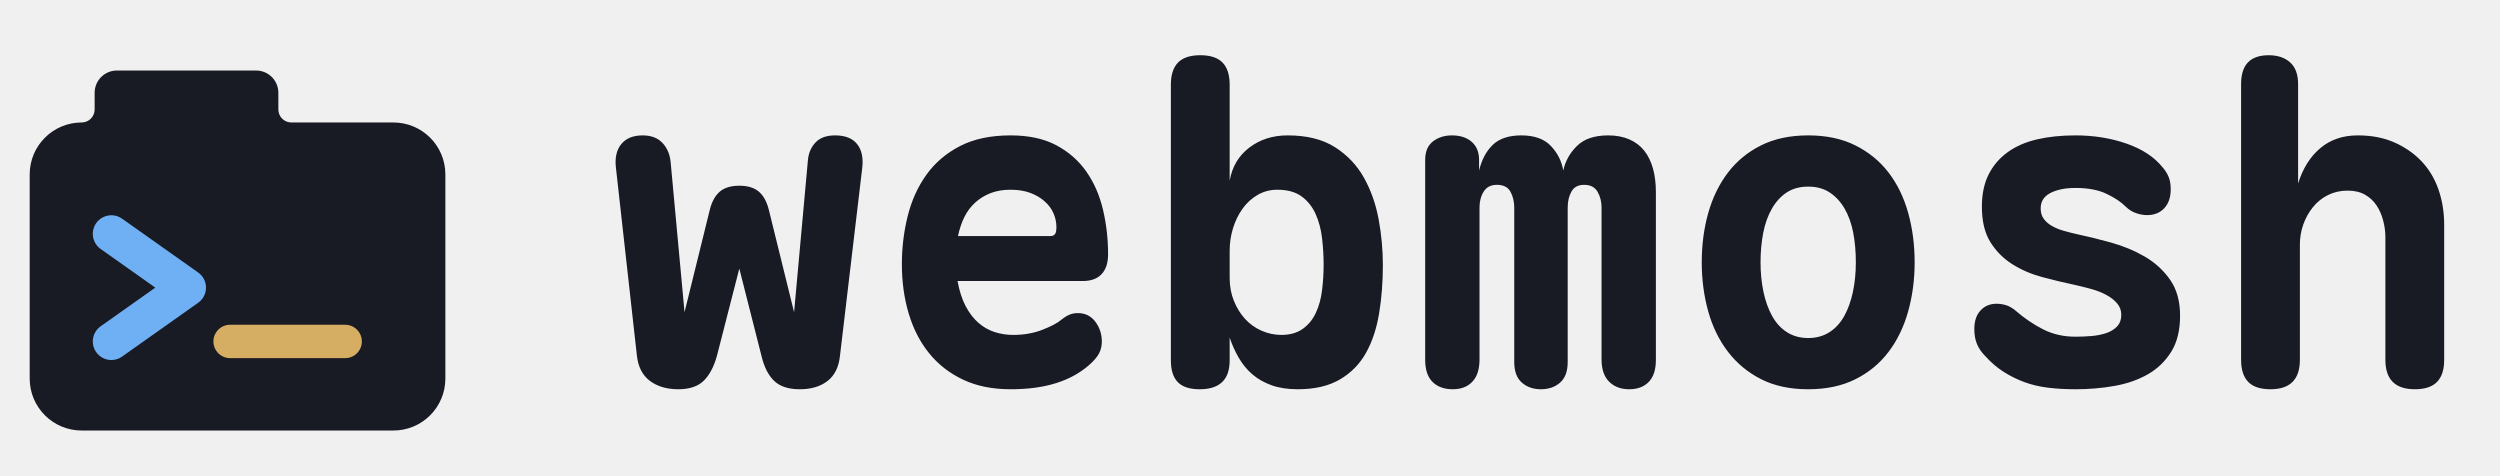
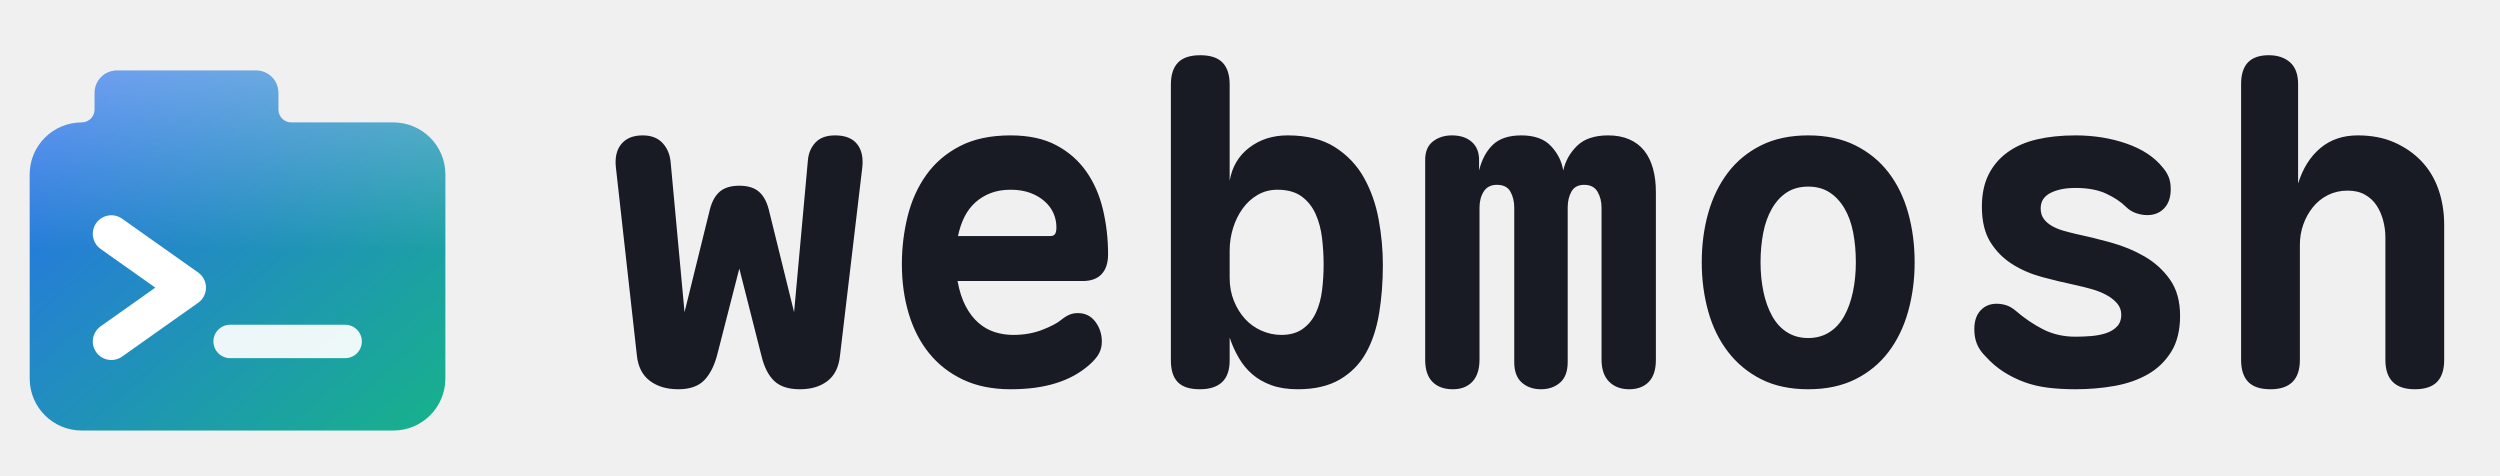
<svg xmlns="http://www.w3.org/2000/svg" viewBox="0 0 842 160" width="842" height="160">
  <g transform="scale(0.15625)">
-     <path d="M 176 264 H 176 A 28 28 0 0 0 204 236 V 200 A 48 48 0 0 1 252 152 H 552 A 48 48 0 0 1 600 200 V 236 A 28 28 0 0 0 628 264 H 848 A 112 112 0 0 1 960 376 V 816 A 112 112 0 0 1 848 928 H 176 A 112 112 0 0 1 64 816 V 376 A 112 112 0 0 1 176 264 Z" fill="#181a24" />
-     <path d="M 240 504 L 404 620 L 240 736" fill="none" stroke="#6fb0f4" stroke-width="80" stroke-linecap="round" stroke-linejoin="round" />
-     <rect x="460" y="700" width="320" height="72" rx="36" fill="#d5ad63" />
+     <defs>
+       <linearGradient id="wm-tile" x1="0" y1="0" x2="1" y2="1">
+         <stop offset="0" stop-color="#2a6cf0" />
+         <stop offset="1" stop-color="#17b28a" />
+       </linearGradient>
+       <linearGradient id="wm-sheen" x1="0" y1="0" x2="0" y2="1">
+         <stop offset="0" stop-color="#fff" stop-opacity=".32" />
+         <stop offset=".5" stop-color="#fff" stop-opacity="0" />
+       </linearGradient>
+     </defs>
+     <path d="M 176 264 H 176 A 28 28 0 0 0 204 236 V 200 A 48 48 0 0 1 252 152 H 552 A 48 48 0 0 1 600 200 V 236 A 28 28 0 0 0 628 264 H 848 A 112 112 0 0 1 960 376 V 816 A 112 112 0 0 1 848 928 H 176 A 112 112 0 0 1 64 816 V 376 A 112 112 0 0 1 176 264 Z" fill="url(#wm-tile)" />
+     <path d="M 176 264 H 176 A 28 28 0 0 0 204 236 V 200 A 48 48 0 0 1 252 152 H 552 A 48 48 0 0 1 600 200 V 236 A 28 28 0 0 0 628 264 H 848 A 112 112 0 0 1 960 376 V 816 A 112 112 0 0 1 848 928 H 176 A 112 112 0 0 1 64 816 V 376 A 112 112 0 0 1 176 264 Z" fill="url(#wm-sheen)" />
+     <path d="M 240 504 L 404 620 L 240 736" fill="none" stroke="#fff" stroke-width="80" stroke-linecap="round" stroke-linejoin="round" />
+     <rect x="460" y="700" width="320" height="72" rx="36" fill="#fff" fill-opacity=".92" />
  </g>
  <path transform="translate(204 129.6)" d="M3.45 -73.05Q2.85 -78.15 5.25 -81.075Q7.65 -84.0 12.45 -84.0Q16.8 -84.0 19.2 -81.375Q21.6 -78.75 21.9 -74.7L26.55 -24.45L35.1 -59.1Q36.15 -63.15 38.475 -65.1Q40.8 -67.05 45.0 -67.05Q49.2 -67.05 51.525 -65.1Q53.85 -63.15 54.9 -59.1L63.45 -24.45L68.1 -75.6Q68.4 -79.2 70.65 -81.6Q72.9 -84.0 77.25 -84.0Q82.35 -84.0 84.675 -81.075Q87.0 -78.15 86.4 -73.05L78.9 -9.75Q78.3 -4.05 74.7 -1.275Q71.1 1.5 65.4 1.5Q59.7 1.5 56.775 -1.275Q53.85 -4.05 52.5 -9.6L45.0 -39.15L37.5 -9.9Q36.0 -4.35 33.075 -1.425Q30.15 1.5 24.45 1.5Q18.6 1.5 14.85 -1.35Q11.1 -4.2 10.5 -9.9ZM159.0 -24.15Q162.75 -24.15 164.925 -21.225Q167.1 -18.3 167.1 -14.55Q167.1 -12.45 166.2 -10.65Q165.3 -8.85 162.75 -6.6Q160.5 -4.65 157.8 -3.15Q155.1 -1.65 151.8 -0.6Q148.5 0.45 144.675 0.975Q140.85 1.5 136.35 1.5Q127.2 1.5 120.375 -1.725Q113.55 -4.95 108.975 -10.575Q104.4 -16.2 102.075 -23.925Q99.75 -31.65 99.75 -40.65Q99.75 -48.9 101.7 -56.775Q103.65 -64.65 108.0 -70.725Q112.35 -76.8 119.325 -80.4Q126.3 -84.0 136.35 -84.0Q145.5 -84.0 151.725 -80.7Q157.95 -77.4 161.85 -71.85Q165.75 -66.3 167.475 -59.025Q169.2 -51.75 169.2 -43.95Q169.2 -39.6 167.025 -37.275Q164.85 -34.95 160.65 -34.95H118.5Q119.4 -30.0 121.2 -26.55Q123.0 -23.1 125.475 -20.925Q127.95 -18.75 130.95 -17.775Q133.95 -16.8 137.25 -16.8Q142.65 -16.8 147.075 -18.525Q151.5 -20.25 153.45 -21.9Q154.95 -23.1 156.225 -23.625Q157.5 -24.15 159.0 -24.15ZM149.85 -50.1Q150.75 -50.1 151.275 -50.7Q151.8 -51.3 151.8 -53.1Q151.8 -55.5 150.825 -57.75Q149.85 -60.0 147.825 -61.8Q145.8 -63.6 142.95 -64.65Q140.1 -65.7 136.35 -65.7Q132.6 -65.7 129.675 -64.575Q126.75 -63.45 124.5 -61.425Q122.25 -59.4 120.825 -56.55Q119.4 -53.7 118.65 -50.1ZM200.1 1.5Q195.0 1.5 192.675 -0.9Q190.35 -3.3 190.35 -8.25V-101.1Q190.35 -106.05 192.75 -108.525Q195.15 -111.0 200.25 -111.0Q205.35 -111.0 207.75 -108.525Q210.15 -106.05 210.15 -101.1V-68.7Q211.35 -75.75 216.75 -79.875Q222.15 -84.0 229.65 -84.0Q239.4 -84.0 245.625 -80.025Q251.85 -76.05 255.375 -69.75Q258.9 -63.45 260.325 -55.725Q261.75 -48.0 261.75 -40.35Q261.75 -31.65 260.475 -24.0Q259.2 -16.35 256.05 -10.725Q252.9 -5.1 247.275 -1.8Q241.65 1.5 233.1 1.5Q228.0 1.5 224.25 0.15Q220.5 -1.2 217.8 -3.525Q215.1 -5.85 213.225 -9.075Q211.35 -12.3 210.15 -15.9V-8.25Q210.15 -3.3 207.6 -0.9Q205.05 1.5 200.1 1.5ZM227.55 -16.8Q231.9 -16.8 234.75 -18.825Q237.6 -20.85 239.175 -24.225Q240.75 -27.6 241.275 -31.875Q241.8 -36.15 241.8 -40.5Q241.8 -44.85 241.275 -49.35Q240.75 -53.85 239.1 -57.525Q237.45 -61.2 234.375 -63.45Q231.3 -65.7 226.2 -65.7Q222.6 -65.7 219.6 -63.975Q216.6 -62.25 214.5 -59.325Q212.4 -56.4 211.275 -52.725Q210.15 -49.05 210.15 -45.15V-36.0Q210.15 -31.8 211.575 -28.275Q213.0 -24.75 215.325 -22.2Q217.65 -19.65 220.875 -18.225Q224.1 -16.8 227.55 -16.8ZM285.3 1.5Q280.95 1.5 278.475 -0.975Q276.0 -3.45 276.0 -8.4V-75.75Q276.0 -79.95 278.625 -81.975Q281.25 -84.0 285.0 -84.0Q289.2 -84.0 291.675 -81.825Q294.15 -79.65 294.15 -75.75V-72.15Q295.5 -77.7 298.8 -80.85Q302.1 -84.0 308.4 -84.0Q315.0 -84.0 318.375 -80.4Q321.75 -76.8 322.5 -72.15Q323.55 -76.95 327.15 -80.475Q330.75 -84.0 337.65 -84.0Q341.7 -84.0 344.775 -82.65Q347.85 -81.3 349.8 -78.825Q351.75 -76.35 352.725 -72.825Q353.7 -69.3 353.7 -64.95V-8.4Q353.7 -3.45 351.3 -0.975Q348.9 1.5 344.7 1.5Q340.5 1.5 337.95 -1.05Q335.4 -3.6 335.4 -8.55V-59.7Q335.4 -62.7 334.05 -65.025Q332.7 -67.35 329.55 -67.35Q326.55 -67.35 325.275 -65.1Q324.0 -62.85 324.0 -59.7V-7.65Q324.0 -3.0 321.45 -0.75Q318.9 1.5 315.0 1.5Q311.1 1.5 308.55 -0.75Q306.0 -3.0 306.0 -7.65V-59.7Q306.0 -62.7 304.725 -65.025Q303.45 -67.35 300.15 -67.35Q297.15 -67.35 295.725 -65.1Q294.3 -62.85 294.3 -59.7V-8.55Q294.3 -3.6 291.9 -1.05Q289.5 1.5 285.3 1.5ZM405.0 1.5Q395.85 1.5 389.175 -1.875Q382.5 -5.25 378.0 -11.1Q373.5 -16.95 371.325 -24.75Q369.15 -32.55 369.15 -41.25Q369.15 -50.1 371.325 -57.825Q373.5 -65.55 377.925 -71.4Q382.35 -77.25 389.1 -80.625Q395.85 -84.0 405.0 -84.0Q414.15 -84.0 420.9 -80.625Q427.65 -77.25 432.075 -71.475Q436.5 -65.7 438.675 -57.9Q440.85 -50.1 440.85 -41.25Q440.85 -32.55 438.675 -24.75Q436.5 -16.95 432.075 -11.1Q427.65 -5.25 420.9 -1.875Q414.15 1.5 405.0 1.5ZM405.0 -15.75Q409.05 -15.75 412.125 -17.7Q415.2 -19.65 417.15 -23.175Q419.1 -26.7 420.075 -31.35Q421.05 -36.0 421.05 -41.25Q421.05 -46.65 420.15 -51.3Q419.25 -55.95 417.225 -59.4Q415.2 -62.85 412.2 -64.8Q409.2 -66.75 405.0 -66.75Q400.8 -66.75 397.8 -64.8Q394.8 -62.85 392.775 -59.325Q390.75 -55.8 389.85 -51.15Q388.95 -46.5 388.95 -41.25Q388.95 -36.0 389.925 -31.35Q390.9 -26.7 392.85 -23.175Q394.8 -19.65 397.875 -17.7Q400.95 -15.75 405.0 -15.75ZM495.0 1.5Q490.05 1.5 485.775 0.975Q481.5 0.45 477.825 -0.9Q474.15 -2.25 470.85 -4.35Q467.55 -6.45 464.7 -9.6Q462.75 -11.55 461.85 -13.725Q460.95 -15.9 460.95 -18.75Q460.95 -22.8 463.05 -25.05Q465.15 -27.3 468.45 -27.3Q469.95 -27.3 471.525 -26.85Q473.1 -26.4 474.75 -25.05Q479.25 -21.15 484.125 -18.675Q489.0 -16.2 495.0 -16.2Q497.7 -16.2 500.4 -16.425Q503.1 -16.65 505.35 -17.4Q507.6 -18.15 509.025 -19.65Q510.45 -21.15 510.45 -23.55Q510.45 -25.8 509.025 -27.45Q507.6 -29.1 505.35 -30.3Q503.1 -31.5 500.4 -32.25Q497.7 -33.0 495.0 -33.6Q489.3 -34.8 483.75 -36.3Q478.2 -37.8 473.7 -40.65Q469.2 -43.5 466.35 -48.075Q463.5 -52.65 463.5 -60.0Q463.5 -66.3 465.75 -70.8Q468.0 -75.3 472.125 -78.3Q476.25 -81.3 482.025 -82.65Q487.8 -84.0 495.0 -84.0Q504.3 -84.0 512.25 -81.225Q520.2 -78.45 524.4 -73.2Q525.6 -71.85 526.35 -70.125Q527.1 -68.4 527.1 -65.85Q527.1 -61.8 524.925 -59.475Q522.75 -57.15 519.15 -57.15Q517.35 -57.15 515.4 -57.825Q513.45 -58.5 511.95 -60.0Q509.55 -62.4 505.425 -64.35Q501.3 -66.3 495.0 -66.3Q492.3 -66.3 490.2 -65.85Q488.1 -65.4 486.525 -64.575Q484.95 -63.75 484.125 -62.475Q483.3 -61.2 483.3 -59.4Q483.3 -57.3 484.35 -55.875Q485.4 -54.45 487.125 -53.475Q488.85 -52.5 490.95 -51.9Q493.05 -51.3 495.0 -50.85Q500.7 -49.65 506.925 -47.925Q513.15 -46.2 518.325 -43.2Q523.5 -40.2 526.875 -35.4Q530.25 -30.6 530.25 -23.25Q530.25 -15.9 527.25 -11.1Q524.25 -6.3 519.375 -3.525Q514.5 -0.75 508.2 0.375Q501.9 1.5 495.0 1.5ZM570.6 -8.4Q570.6 -3.45 568.125 -0.975Q565.65 1.5 560.7 1.5Q555.6 1.5 553.2 -0.975Q550.8 -3.45 550.8 -8.4V-101.25Q550.8 -106.2 553.125 -108.6Q555.45 -111.0 560.1 -111.0Q564.6 -111.0 567.3 -108.6Q570.0 -106.2 570.0 -101.25V-67.8Q572.4 -75.45 577.5 -79.725Q582.6 -84.0 590.1 -84.0Q597.0 -84.0 602.325 -81.675Q607.65 -79.35 611.475 -75.375Q615.3 -71.4 617.25 -65.85Q619.2 -60.3 619.2 -53.85V-8.4Q619.2 -3.45 616.8 -0.975Q614.4 1.5 609.3 1.5Q604.35 1.5 601.875 -0.975Q599.4 -3.45 599.4 -8.4V-49.65Q599.4 -52.5 598.65 -55.35Q597.9 -58.2 596.4 -60.45Q594.9 -62.7 592.5 -64.05Q590.1 -65.4 586.65 -65.4Q583.05 -65.4 580.05 -63.9Q577.05 -62.4 574.95 -59.775Q572.85 -57.15 571.725 -53.925Q570.6 -50.7 570.6 -47.25Z" fill="#181a24" />
</svg>
